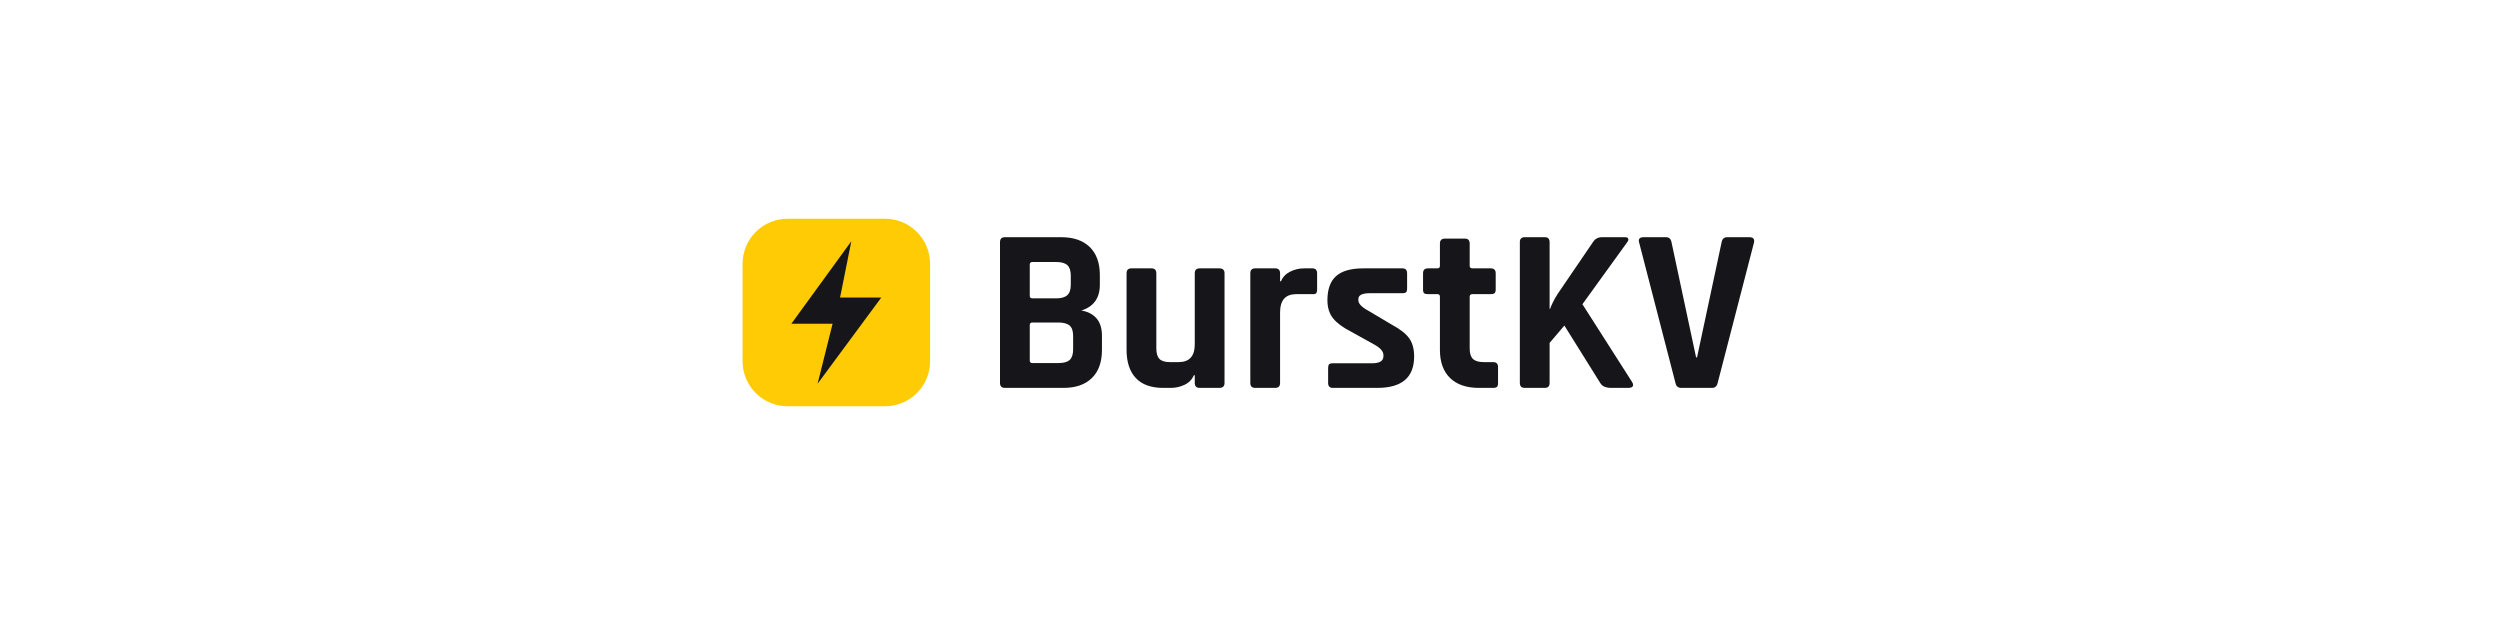
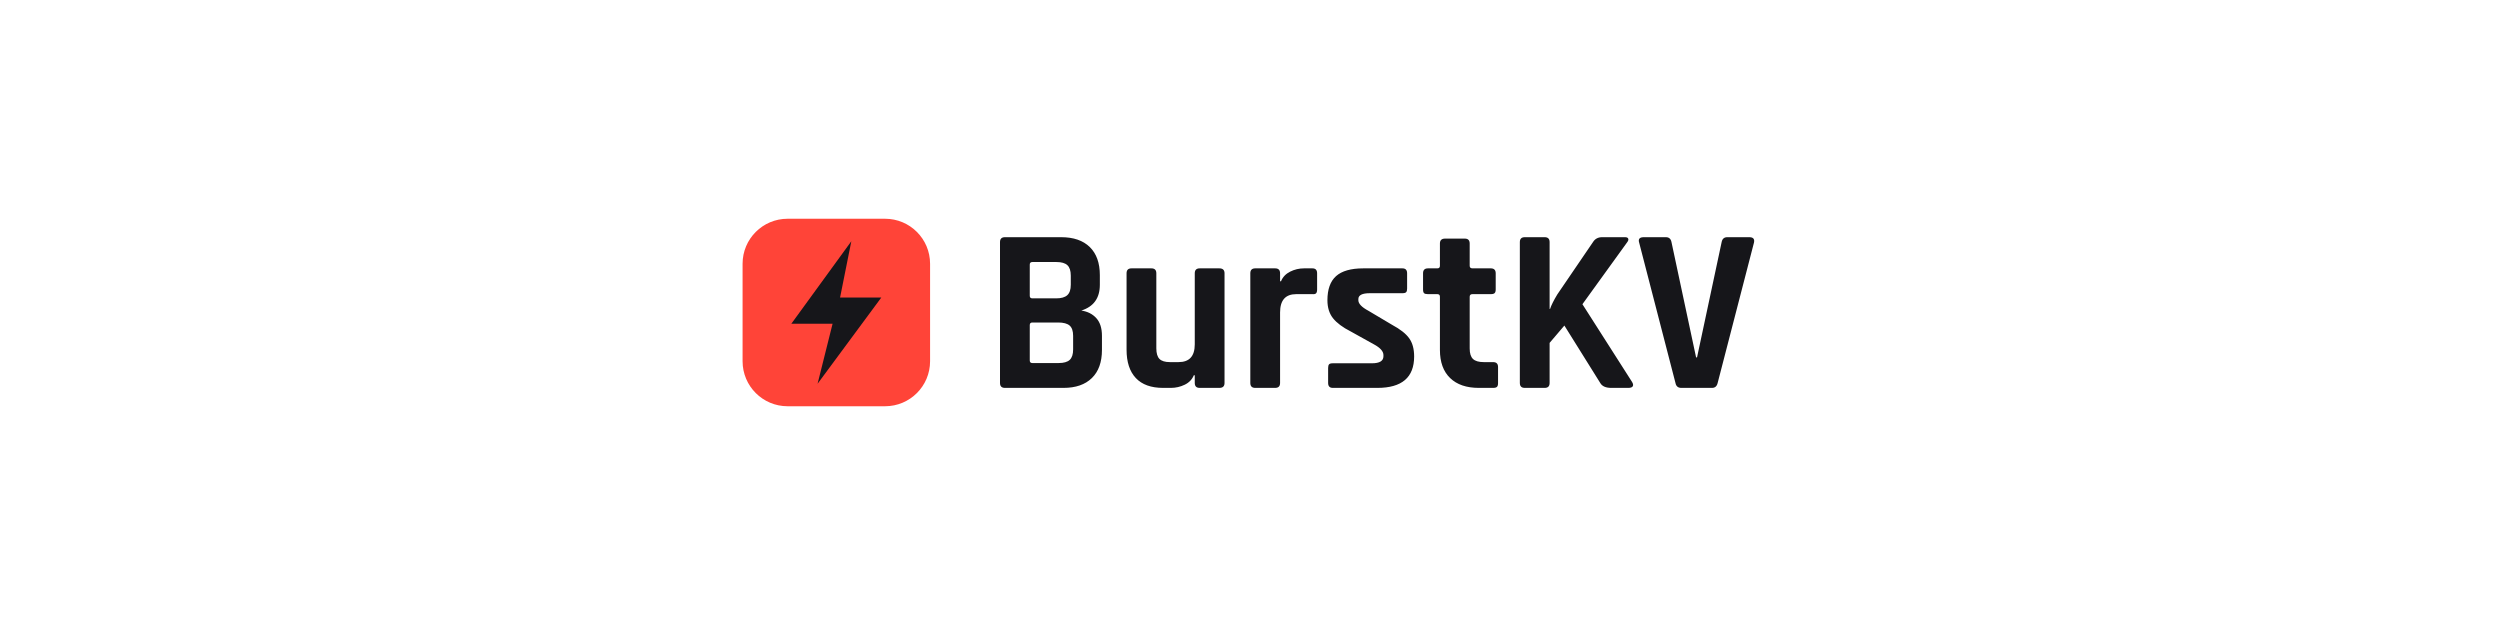
<svg xmlns="http://www.w3.org/2000/svg" width="1280" height="320" viewBox="0 0 1280 320" role="img" aria-label="BurstKV">
  <rect width="1280" height="320" fill="#FFFFFF" />
  <g transform="translate(380.2 112.0) scale(0.96)">
-     <rect width="100" height="100" rx="24" fill="#FFCB05" />
+     <rect width="100" height="100" rx="24" fill="#FF4438" />
    <path d="M58 12 L26 56 H48 L40 88 L74 42 H52 Z" fill="#16161A" />
  </g>
  <path transform="translate(504.2 198.6)" fill="#16161A" d="M24.36 -12.72H37.8Q41.76 -12.72 43.5 -14.34Q45.24 -15.96 45.24 -19.68V-26.64Q45.24 -30.36 43.44 -31.92Q41.64 -33.48 37.56 -33.48H24.36Q23.04 -33.48 23.04 -32.16V-14.04Q23.04 -12.72 24.36 -12.72ZM24.36 -45.84H36.6Q40.44 -45.84 42.24 -47.46Q44.04 -49.08 44.04 -52.8V-57.48Q44.04 -61.2 42.3 -62.82Q40.56 -64.44 36.72 -64.44H24.36Q23.04 -64.44 23.04 -63.12V-47.16Q23.04 -45.84 24.36 -45.84ZM7.8 -2.52V-74.64Q7.8 -77.16 10.32 -77.16H39.12Q48.6 -77.16 53.76 -72.12Q58.92 -67.08 58.92 -57.72V-52.8Q58.92 -42.6 49.44 -39.6Q54.24 -38.88 57.12 -35.7Q60.0 -32.52 60.0 -26.64V-19.44Q60.0 -10.08 54.84 -5.04Q49.68 0.0 40.32 0.0H10.32Q7.8 0.0 7.8 -2.52ZM95.28 0.0H91.32Q82.08 0.0 77.34 -5.04Q72.6 -10.08 72.6 -19.56V-58.68Q72.6 -61.2 75.12 -61.2H85.32Q87.84 -61.2 87.84 -58.68V-20.28Q87.84 -16.44 89.46 -14.82Q91.08 -13.2 94.8 -13.2H99.24Q107.52 -13.2 107.52 -22.32V-58.68Q107.52 -61.2 110.04 -61.2H120.12Q122.76 -61.2 122.76 -58.68V-2.52Q122.76 0.0 120.12 0.0H110.04Q107.52 0.0 107.52 -2.52V-6.48H107.04Q105.72 -3.24 102.36 -1.62Q99.0 0.0 95.28 0.0ZM148.68 0.0H138.48Q135.96 0.0 135.96 -2.52V-58.68Q135.96 -61.2 138.48 -61.2H148.68Q151.2 -61.2 151.2 -58.68V-54.6H151.68Q153.0 -57.84 156.36 -59.52Q159.72 -61.2 163.44 -61.2H167.76Q170.16 -61.2 170.16 -58.68V-50.4Q170.16 -48.96 169.62 -48.42Q169.08 -47.88 167.76 -48.0H159.48Q151.2 -48.0 151.2 -38.64V-2.52Q151.2 0.0 148.68 0.0ZM201 0.0H178.2Q175.8 0.0 175.8 -2.52V-10.2Q175.8 -11.52 176.28 -12.06Q176.76 -12.6 178.2 -12.6H198.24Q204.12 -12.6 204.12 -16.2V-16.8Q204.12 -19.68 199.2 -22.32L187.32 -28.92Q181.2 -32.04 178.32 -35.64Q175.44 -39.24 175.44 -44.88Q175.44 -53.28 179.88 -57.24Q184.32 -61.2 193.8 -61.2H213.84Q216.24 -61.2 216.24 -58.68V-50.88Q216.24 -49.56 215.76 -49.02Q215.28 -48.48 213.84 -48.48H197.16Q191.28 -48.48 191.28 -45.48V-44.88Q191.28 -42.24 196.44 -39.48L208.56 -32.28Q214.8 -28.92 217.32 -25.38Q219.84 -21.84 219.84 -16.08Q219.84 0.0 201 0.0ZM231.72 -48.0H226.92Q225.48 -48.0 224.94 -48.48Q224.4 -48.96 224.4 -50.4V-58.68Q224.4 -61.2 226.92 -61.2H231.72Q233.04 -61.2 233.04 -62.52V-73.92Q233.04 -76.44 235.68 -76.44H245.76Q248.28 -76.44 248.28 -73.92V-62.52Q248.28 -61.2 249.72 -61.2H259.08Q261.6 -61.2 261.6 -58.68V-50.4Q261.6 -49.08 261.06 -48.54Q260.52 -48.0 259.08 -48.0H249.72Q248.28 -48.0 248.28 -46.68V-20.16Q248.28 -16.44 249.96 -14.82Q251.64 -13.2 255.48 -13.2H260.28Q262.8 -13.2 262.8 -10.68V-2.4Q262.8 -1.08 262.26 -0.54Q261.72 0.0 260.28 0.0H252.96Q243.48 0.0 238.26 -5.04Q233.04 -10.08 233.04 -19.44V-46.68Q233.04 -48.0 231.72 -48.0ZM286.68 0.0H276.48Q273.96 0.0 273.96 -2.52V-74.64Q273.96 -77.16 276.48 -77.16H286.68Q289.2 -77.16 289.2 -74.64V-40.44H289.44Q290.4 -43.32 293.16 -47.88L311.4 -74.64Q312.96 -77.16 316.08 -77.16H327.84Q329.16 -77.16 329.46 -76.38Q329.76 -75.6 328.8 -74.4L306 -42.84L331.44 -3.0Q332.28 -1.56 331.74 -0.78Q331.2 0.0 329.52 0.0H320.76Q316.56 0.0 315.12 -2.52L296.76 -31.92L289.2 -23.04V-2.52Q289.2 0.0 286.68 0.0ZM372.36 0.0H356.64Q354.12 0.0 353.64 -2.52L335.04 -74.4Q334.2 -77.16 337.44 -77.16H348.72Q351.12 -77.16 351.6 -74.64L364.2 -15.6H364.68L377.28 -74.64Q377.76 -77.16 380.16 -77.16H391.44Q394.44 -77.16 393.84 -74.4L375.24 -2.52Q374.64 0.0 372.36 0.0Z" />
</svg>
